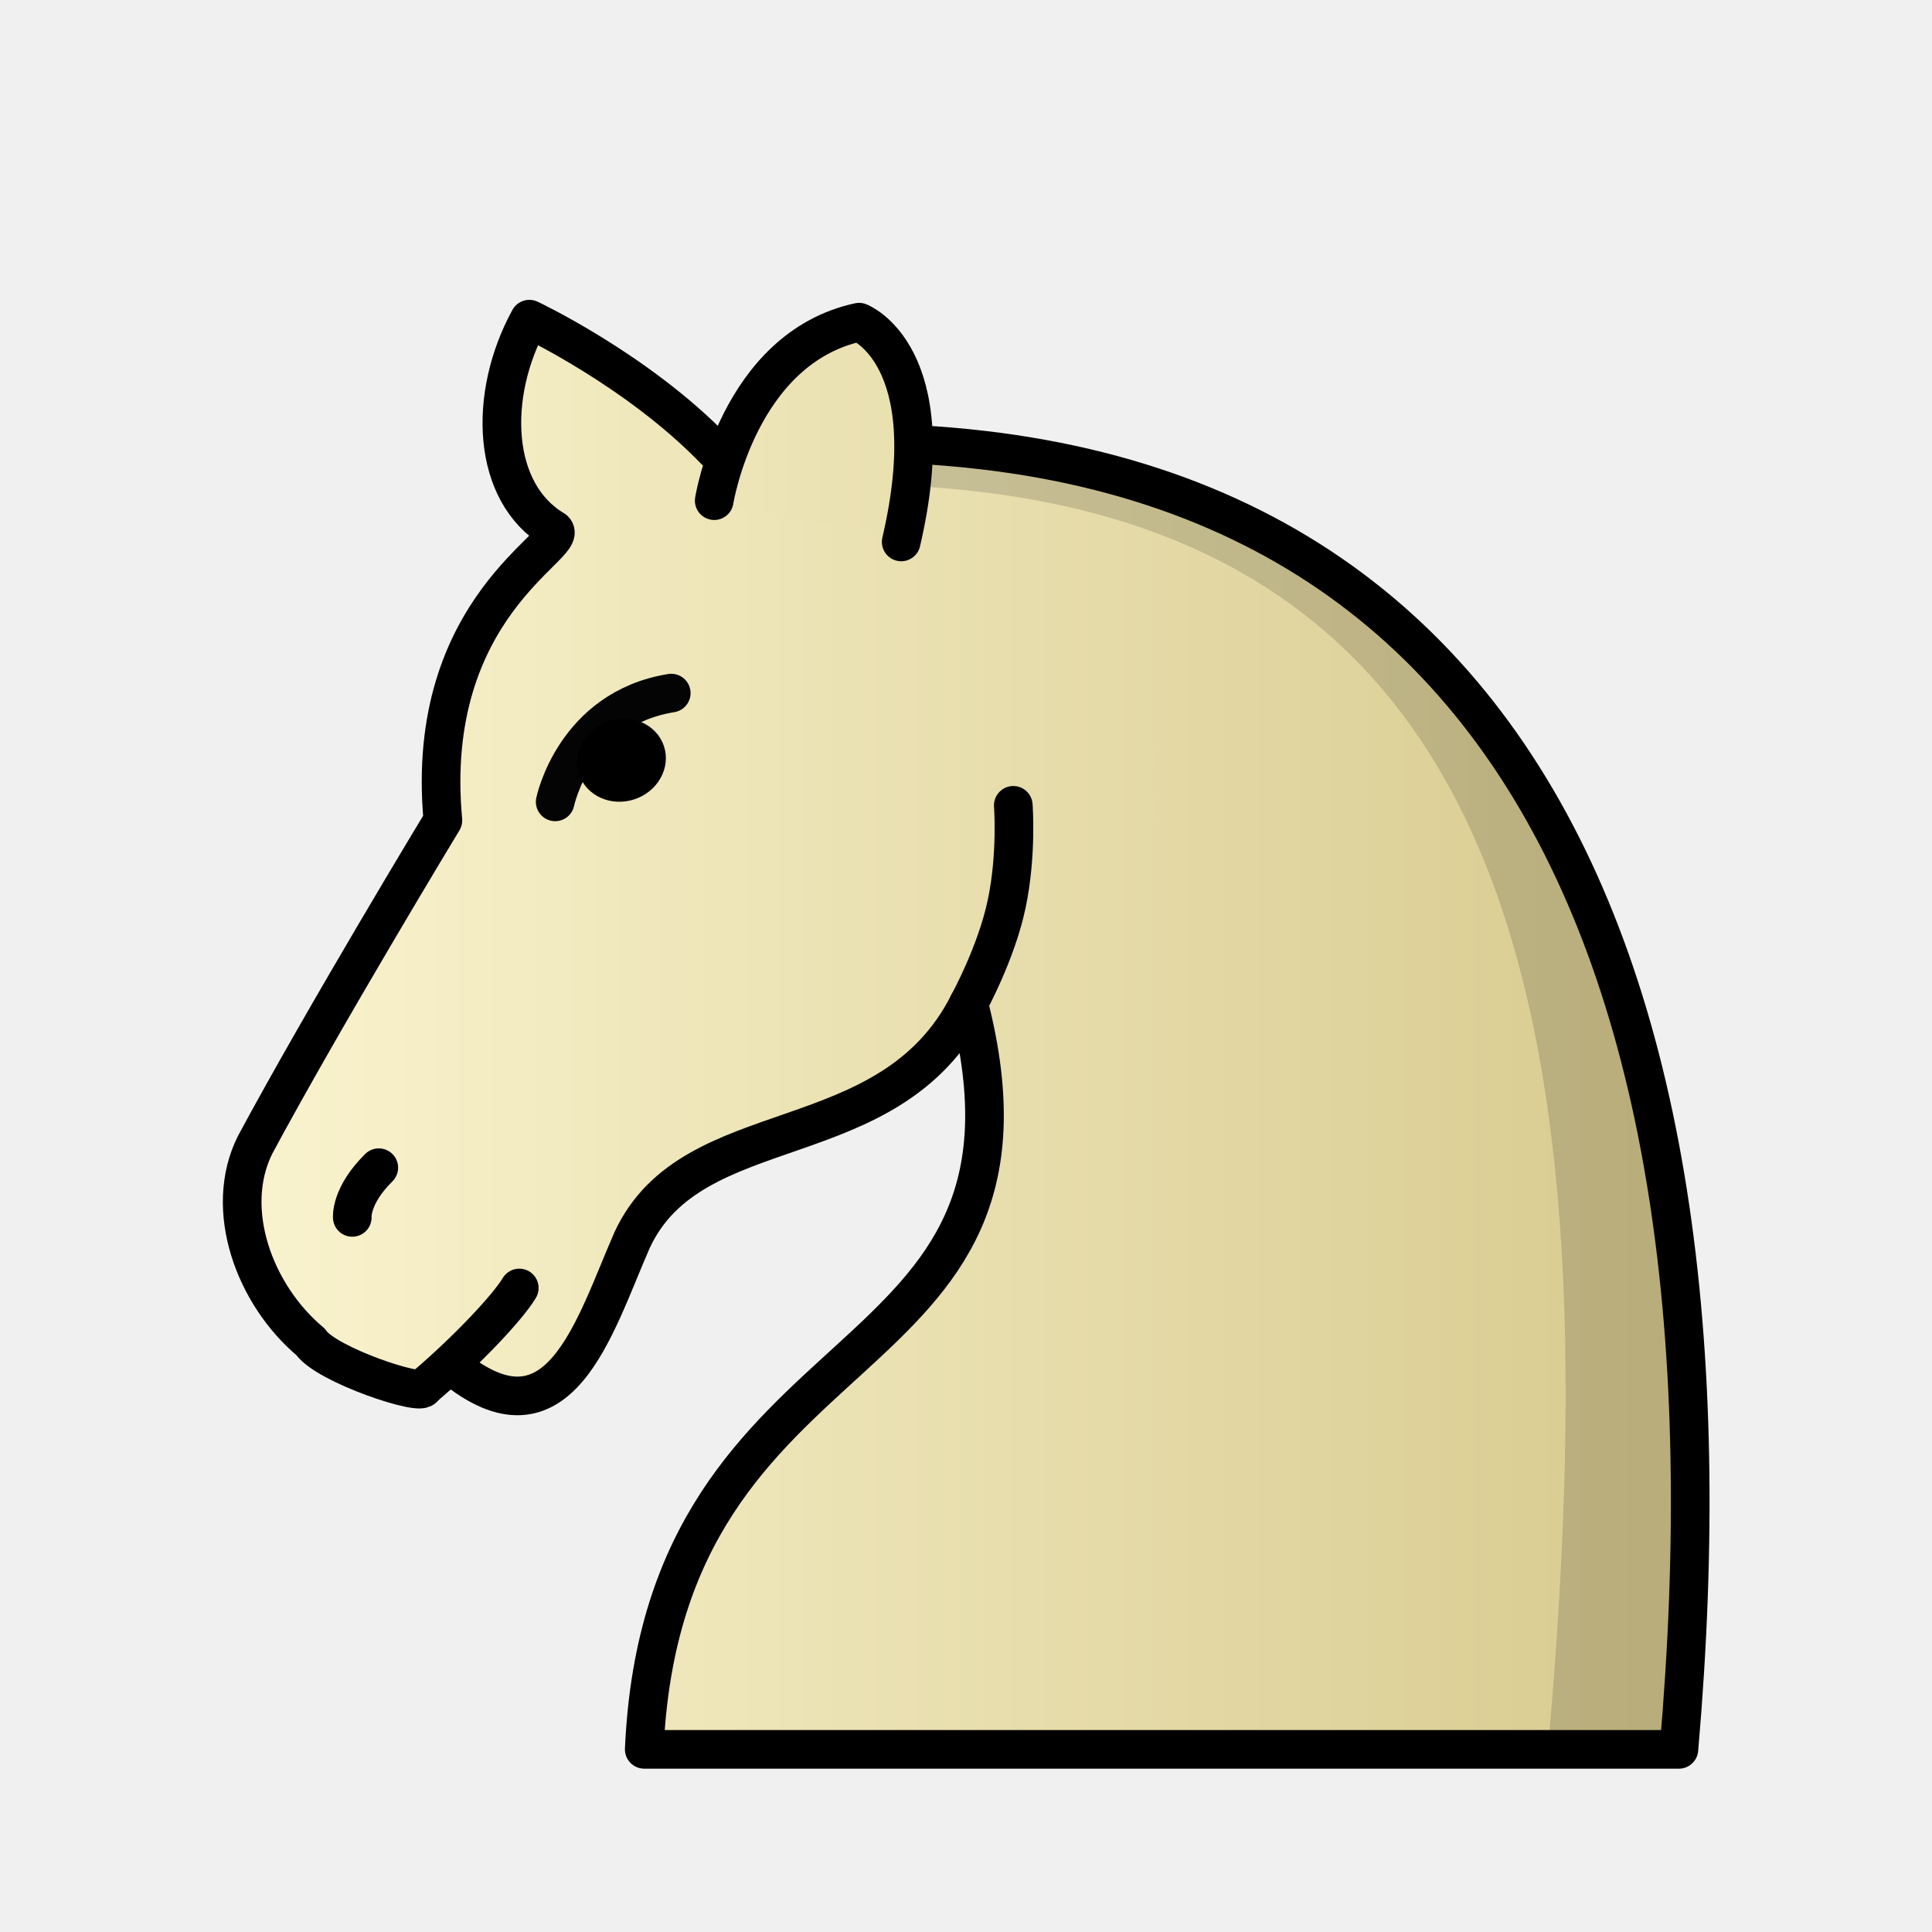
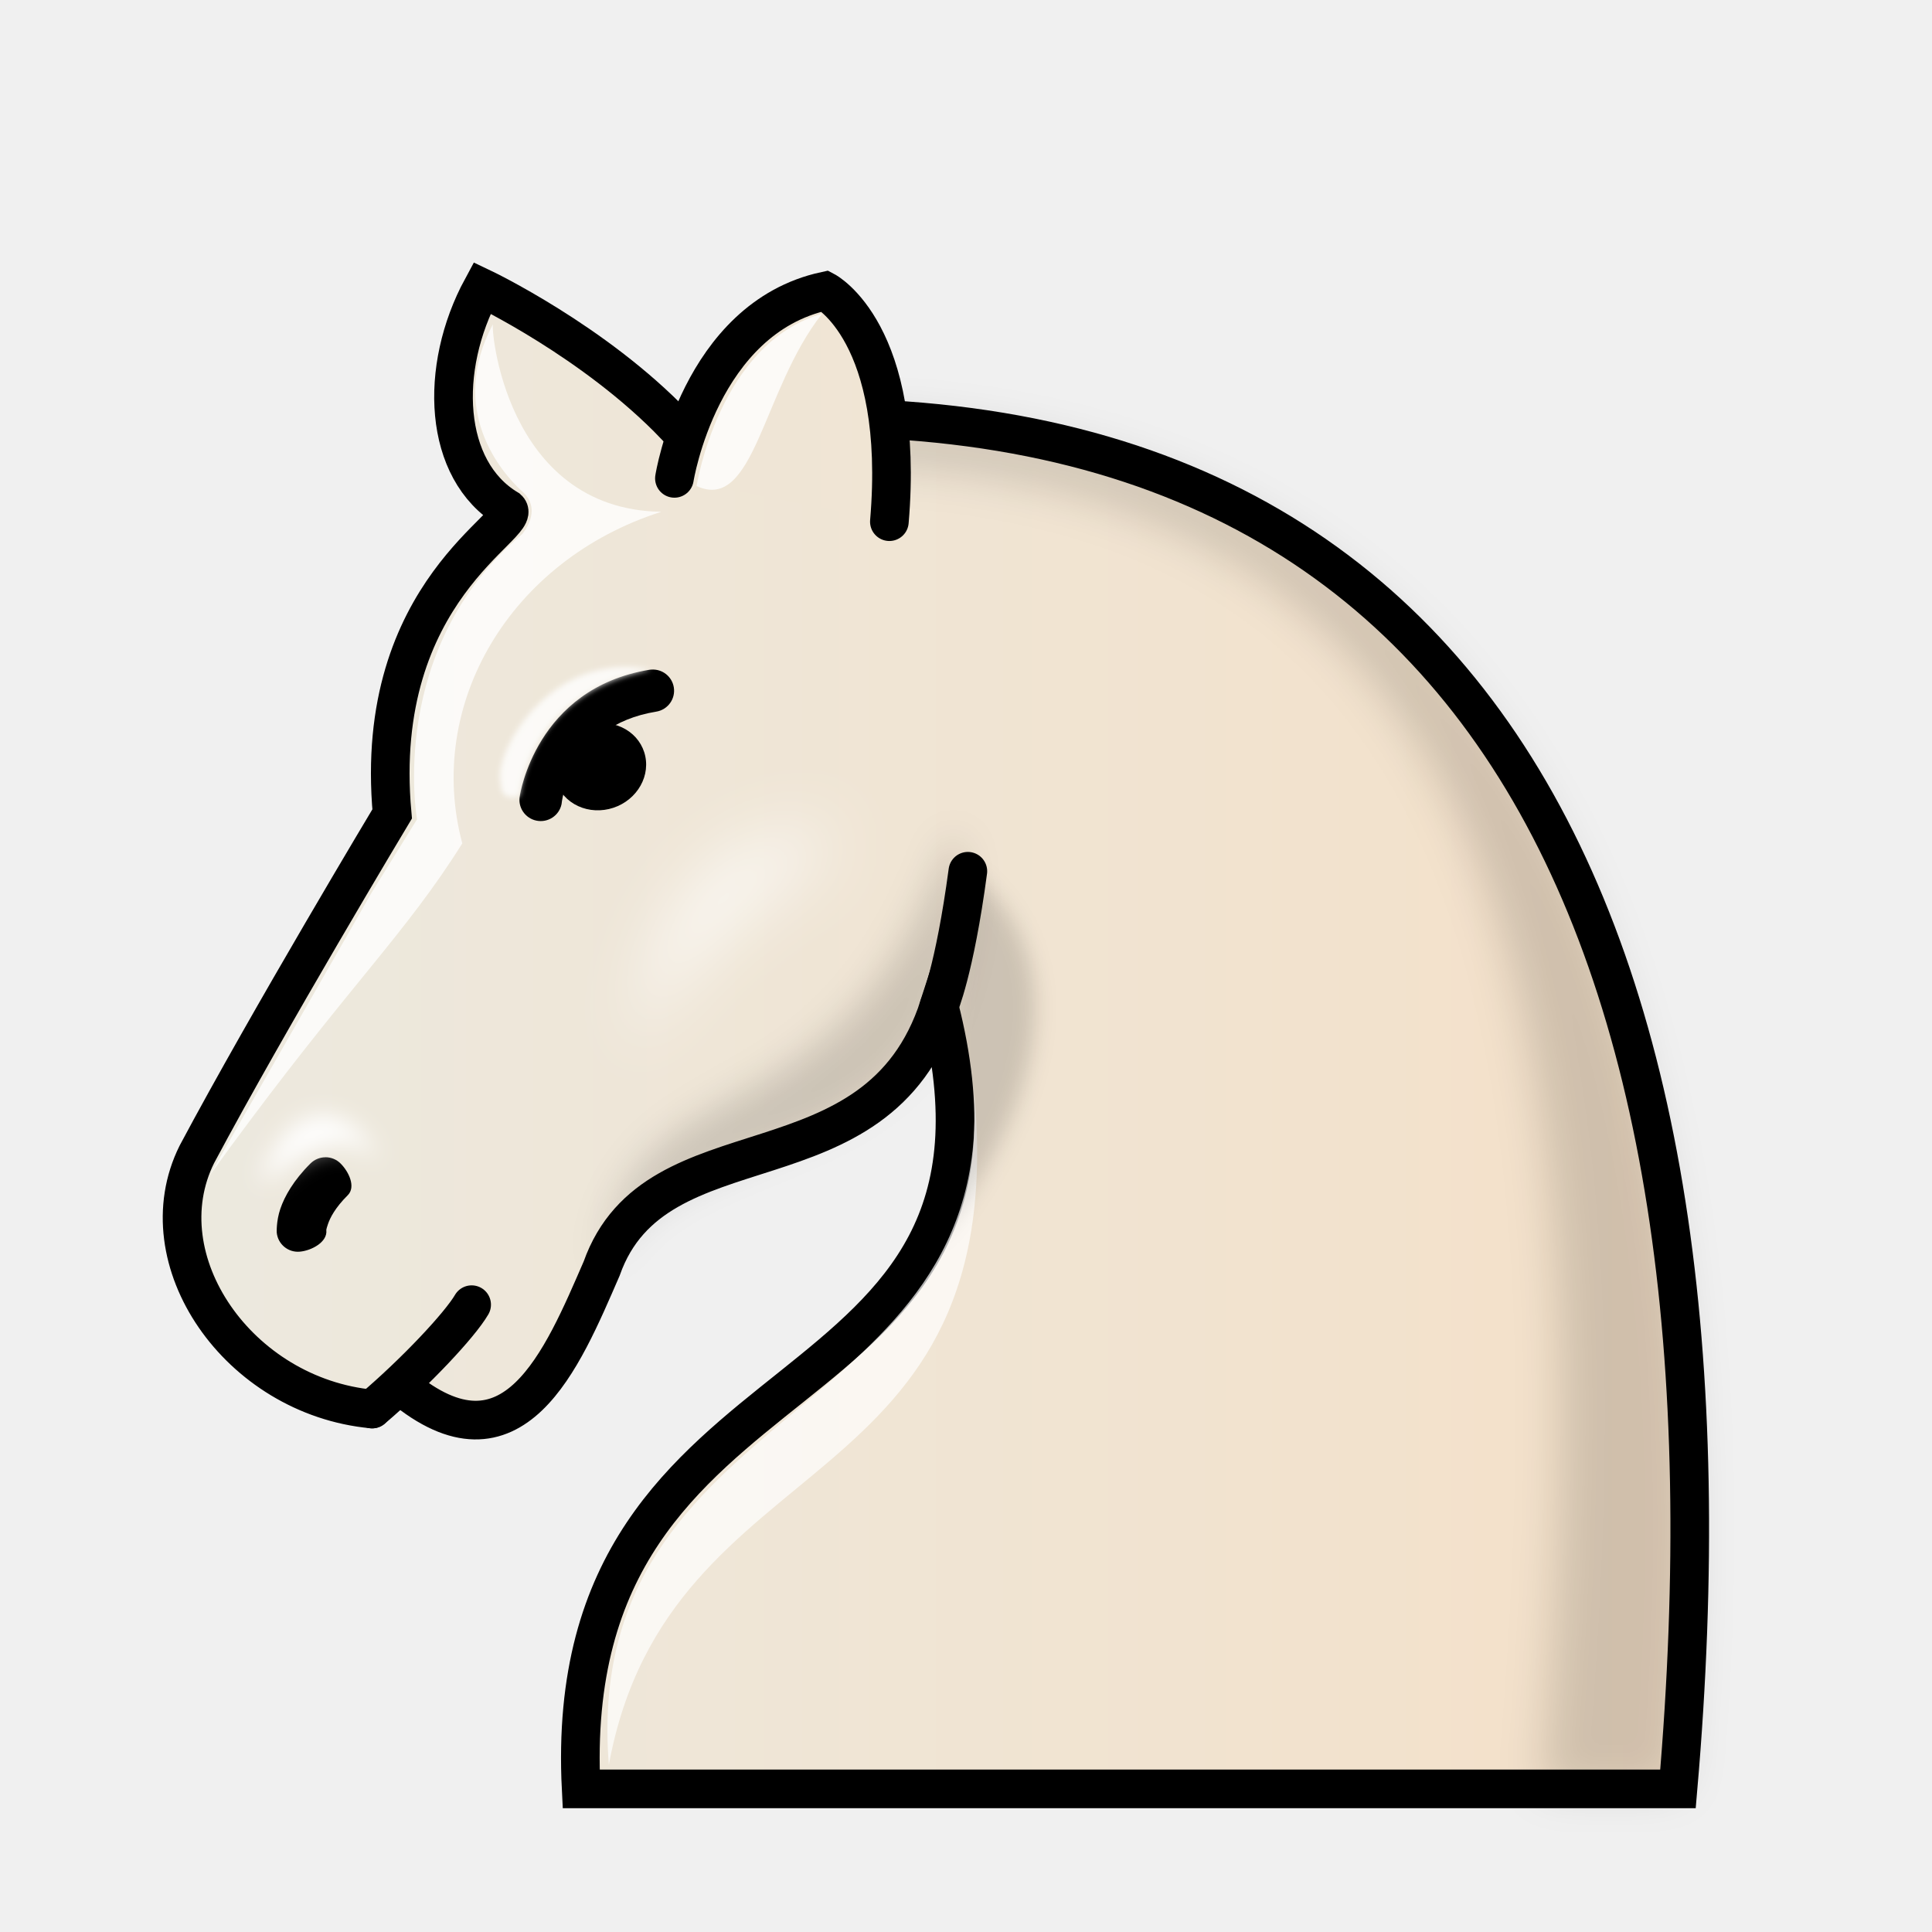
<svg xmlns="http://www.w3.org/2000/svg" xmlns:xlink="http://www.w3.org/1999/xlink" width="50mm" height="50mm" clip-rule="evenodd" fill-rule="evenodd" image-rendering="optimizeQuality" shape-rendering="geometricPrecision" text-rendering="geometricPrecision" version="1.1" viewBox="0 0 50 50">
  <defs>
-     <linearGradient id="linearGradient2467" x1="-115.84" x2="-78.433" y1="315.71" y2="315.71" gradientTransform="matrix(1.0617 0 0 1.0316 127.44 -298.92)" gradientUnits="userSpaceOnUse" xlink:href="#linearGradient2623" />
-     <linearGradient id="linearGradient2623">
-       <stop stop-color="#fbf5d1" offset="0" />
-       <stop stop-color="#d7ca8e" offset="1" />
+     <linearGradient id="linearGradient1643" x1="9.241" x2="40.761" y1="27.266" y2="27.266" gradientTransform="matrix(.98495 0 0 .98605 .37559 .64119)" gradientUnits="userSpaceOnUse">
+       <stop stop-color="#ece9df" offset="0" />
+       <stop stop-color="#f4e0c8" offset="1" />
    </linearGradient>
-     <linearGradient id="linearGradient2469" x1="-116.32" x2="-78.639" y1="299.9" y2="299.97" gradientTransform="matrix(1.0617 0 0 1.0316 127.44 -298.92)" gradientUnits="userSpaceOnUse" xlink:href="#linearGradient2623" />
+     <linearGradient id="linearGradient2766-9" x1="-736.5" x2="-696.5" y1="-367.96" y2="-367.96" gradientTransform="matrix(.99995 0 0 .99606 740.69 393.31)" gradientUnits="userSpaceOnUse" xlink:href="#linearGradient1643" />
+     <filter id="filter1572-7-1" x="-.064" y="-.038" width="1.128" height="1.077" color-interpolation-filters="sRGB">
+       <feGaussianBlur stdDeviation="0.57" />
+     </filter>
+     <linearGradient id="linearGradient2768-3" x1="-116.32" x2="-77.199" y1="299.9" y2="299.9" gradientTransform="matrix(1.1045 0 0 1.0827 130.81 -314.94)" gradientUnits="userSpaceOnUse" xlink:href="#linearGradient1643" />
+     <filter id="filter3022-9" x="-.165" y="-.294" width="1.331" height="1.588" color-interpolation-filters="sRGB">
+       <feGaussianBlur stdDeviation="0.211" />
+     </filter>
+     <filter id="filter1433-2-4-3" x="-.162" y="-.134" width="1.324" height="1.269" color-interpolation-filters="sRGB">
+       <feGaussianBlur stdDeviation="0.635" />
+     </filter>
+     <filter id="filter1676-3-7" x="-.011" y="-.013" width="1.022" height="1.026" color-interpolation-filters="sRGB">
+       <feGaussianBlur stdDeviation="0.018" />
+     </filter>
+     <filter id="filter1866-4-7" x="-.244" y="-.313" width="1.488" height="1.627" color-interpolation-filters="sRGB">
+       <feGaussianBlur stdDeviation="0.772" />
+     </filter>
+     <filter id="filter1605-5" x="-.239" y="-.07" width="1.479" height="1.139" color-interpolation-filters="sRGB">
+       <feGaussianBlur stdDeviation="0.279" />
+     </filter>
+     <filter id="filter1572-7-1-4-4-8" x="-.064" y="-.038" width="1.128" height="1.077" color-interpolation-filters="sRGB">
+       <feGaussianBlur stdDeviation="0.57" />
+     </filter>
+     <filter id="filter4257-2" x="-.234" y="-.417" width="1.469" height="1.834" color-interpolation-filters="sRGB">
+       <feGaussianBlur stdDeviation="0.299" />
+     </filter>
+     <filter id="filter1754-6-5" x="-.119" y="-.099" width="1.238" height="1.198" color-interpolation-filters="sRGB">
+       <feGaussianBlur stdDeviation="0.467" />
+     </filter>
+     <filter id="filter1676-3-7-2-3" x="-.045" y="-.052" width="1.089" height="1.104" color-interpolation-filters="sRGB">
+       <feGaussianBlur stdDeviation="0.073" />
+     </filter>
+     <filter id="filter1746-3-3" x="-.321" y="-.411" width="1.641" height="1.823" color-interpolation-filters="sRGB">
+       <feGaussianBlur stdDeviation="1.013" />
+     </filter>
+     <filter id="filter1758-7-8" x="-.239" y="-.07" width="1.479" height="1.139" color-interpolation-filters="sRGB">
+       <feGaussianBlur stdDeviation="0.279" />
+     </filter>
  </defs>
-   <g clip-rule="evenodd" fill-rule="evenodd" shape-rendering="geometricPrecision">
-     <path d="m11.697 35.351c2.775 2.293 3.678-1.014 4.66-3.254 1.568-3.396 6.666-2.077 8.712-6.129 2.586 10.029-7.894 7.997-8.396 19.305h26.777c1.839-21.06-4.808-35.655-24.951-33.623-2.003-2.074-4.799-3.39-4.799-3.39-1.086 1.986-0.973 4.494 0.641 5.452 0.422 0.382-3.39 1.98-2.879 7.519 0 0-3.069 5.066-4.859 8.396-0.837 1.671-0.015 3.89 1.436 5.102 0.396 0.596 2.924 1.428 2.924 1.176" fill="url(#linearGradient2467)" image-rendering="optimizeQuality" stroke="#000" stroke-dashoffset="1.852" stroke-linecap="round" stroke-linejoin="round" />
-     <path d="m14.368 20.752s0.494-2.41 3.004-2.815" fill="none" image-rendering="optimizeQuality" stroke="#040404" stroke-linecap="round" stroke-linejoin="round" />
-     <ellipse transform="matrix(.97477 -.2232 .20615 .97852 0 0)" cx="11.685" cy="22.771" rx="1.156" ry="1.067" image-rendering="optimizeQuality" stroke-width="1" style="paint-order:markers fill stroke" />
-     <g stroke="#000" stroke-linecap="round">
-       <g stroke-linejoin="round">
-         <path d="m9.117 31.506s-0.052-0.558 0.686-1.286" fill="#fff" image-rendering="optimizeQuality" />
-         <path d="m25.068 25.968s0.716-1.296 0.985-2.575c0.269-1.28 0.171-2.551 0.171-2.551" fill="none" image-rendering="optimizeQuality" />
-         <path d="m18.484 12.957s0.627-3.947 3.749-4.619c0 0 2.221 0.845 1.09 5.687" fill="url(#linearGradient2469)" image-rendering="optimizeQuality" style="paint-order:markers fill stroke" />
-       </g>
-       <path d="m13.439 33.333c-0.295 0.501-1.396 1.664-2.476 2.574" fill="none" image-rendering="optimizeQuality" />
-     </g>
-     <path d="m23.149 12.558c16.435 0.612 18.549 14.227 16.912 32.717h3.389c1.685-19.305-3.762-33.176-20.196-33.788z" image-rendering="optimizeQuality" opacity=".15" />
-   </g>
+   <path d="m10.393 35.883c2.887 2.407 4.157-0.702 5.178-3.053 1.398-3.953 7.128-1.826 8.733-6.795 2.831 11.085-9.864 8.393-9.264 20.261h28.386c1.913-22.103-5.002-37.421-25.957-35.288-2.083-2.176-4.992-3.558-4.992-3.558-1.129 2.085-1.012 4.716 0.667 5.722 0.439 0.401-3.527 2.078-2.995 7.892 0 0-3.192 5.317-5.055 8.812-1.357 2.732 1.074 6.264 4.536 6.589" fill="url(#linearGradient2766-9)" image-rendering="optimizeQuality" stroke="#000000" stroke-dashoffset="1.852" stroke-linecap="round" style="clip-rule:evenodd;fill-rule:evenodd;fill:url(#linearGradient2766-9);shape-rendering:geometricPrecision" />
+   <path d="m16.859 17.328c-0.018 9.96e-4 -0.035 3e-3 -0.053 6e-3 -2.943 0.479-3.352 3.258-3.352 3.258-0.06 0.296 0.132 0.585 0.429 0.646 0.298 0.061 0.589-0.13 0.65-0.427 0 0 0.172-2.023 2.451-2.394 0.3-0.049 0.503-0.331 0.454-0.63-0.046-0.279-0.297-0.477-0.579-0.458z" color="#000000" color-rendering="auto" dominant-baseline="auto" image-rendering="optimizeQuality" solid-color="#000000" stop-color="#000000" style="clip-rule:evenodd;fill-rule:evenodd;font-feature-settings:normal;font-variant-alternates:normal;font-variant-caps:normal;font-variant-east-asian:normal;font-variant-ligatures:normal;font-variant-numeric:normal;font-variant-position:normal;font-variation-settings:normal;inline-size:0;isolation:auto;mix-blend-mode:normal;shape-margin:0;shape-padding:0;shape-rendering:geometricPrecision;text-decoration-color:#000000;text-decoration-line:none;text-decoration-style:solid;text-indent:0;text-orientation:mixed;text-transform:none;white-space:normal" />
+   <path d="m16.7 19.572a1.117 1.204 69.395 0 1-0.943 1.366 1.117 1.204 69.395 0 1-1.401-0.825 1.117 1.204 69.395 0 1 0.943-1.366 1.117 1.204 69.395 0 1 1.401 0.825z" image-rendering="optimizeQuality" style="clip-rule:evenodd;fill-rule:evenodd;paint-order:markers fill stroke;shape-rendering:geometricPrecision" />
+   <path d="m8.419 29.95c-0.144 9.96e-4 -0.282 0.059-0.384 0.16-0.438 0.436-0.669 0.849-0.779 1.172-0.11 0.323-0.094 0.616-0.094 0.616 0.028 0.301 0.295 0.522 0.597 0.495 0.304-0.027 0.715-0.248 0.687-0.55 0 0-0.014-9.96e-4 0.041-0.162 0.055-0.161 0.183-0.421 0.513-0.749 0.215-0.214 0.028-0.609-0.188-0.823-0.104-0.104-0.246-0.161-0.393-0.16z" color="#000000" color-rendering="auto" dominant-baseline="auto" image-rendering="optimizeQuality" solid-color="#000000" stop-color="#000000" style="clip-rule:evenodd;fill-rule:evenodd;font-feature-settings:normal;font-variant-alternates:normal;font-variant-caps:normal;font-variant-east-asian:normal;font-variant-ligatures:normal;font-variant-numeric:normal;font-variant-position:normal;font-variation-settings:normal;inline-size:0;isolation:auto;mix-blend-mode:normal;shape-margin:0;shape-padding:0;shape-rendering:geometricPrecision;text-decoration-color:#000000;text-decoration-line:none;text-decoration-style:solid;text-indent:0;text-orientation:mixed;text-transform:none;white-space:normal" />
+   <path transform="matrix(.99995 0 0 .99606 740.69 393.31)" d="m-718.42-382.86c17.099 0.645 19.298 14.991 17.595 34.473h3.526c1.753-20.341-3.914-34.957-21.011-35.602z" filter="url(#filter1572-7-1)" image-rendering="optimizeQuality" opacity=".25" style="clip-rule:evenodd;fill-rule:evenodd;filter:url(#filter1572-7-1-4-4-8);opacity:.15;shape-rendering:geometricPrecision" />
+   <path d="m17.454 12.38s0.652-4.143 3.9-4.848c0 0 2.079 1.085 1.663 5.969" fill="url(#linearGradient2768-3)" image-rendering="optimizeQuality" stroke="#000000" stroke-linecap="round" style="clip-rule:evenodd;fill-rule:evenodd;fill:url(#linearGradient2768-3);paint-order:markers fill stroke;shape-rendering:geometricPrecision" />
+   <path d="m12.206 33.765c-0.306 0.526-1.452 1.747-2.575 2.701" fill="none" image-rendering="optimizeQuality" stroke="#000000" stroke-linecap="round" style="clip-rule:evenodd;fill-rule:evenodd;shape-rendering:geometricPrecision" />
+   <path d="m5.427 30.42 4.194-7.324 1.172-1.892s-0.797-4.415 2.719-7.381c-5e-4 9.96e-4 0.555-0.614 3e-3 -1.106-0.552-0.492-1.936-2.129-0.753-4.336-0.077-0.022 0.274 4.806 4.353 4.864-3.919 1.249-6.111 4.989-5.151 8.582-0.736 1.173-1.458 2.08-2.374 3.208-0.82 1.009-1.796 2.195-3.078 3.907-0.34 0.454-0.701 0.944-1.086 1.478z" style="clip-rule:evenodd;fill-rule:evenodd;fill:#ffffff;image-rendering:optimizeQuality;mix-blend-mode:normal;opacity:.8;shape-rendering:geometricPrecision" />
+   <path d="m15.757 45.676c-0.744-9.435 10.084-8.795 9.438-17.61 1.103 10.971-7.883 9.129-9.438 17.61z" style="clip-rule:evenodd;fill-rule:evenodd;fill:#ffffff;image-rendering:optimizeQuality;opacity:.7;shape-rendering:geometricPrecision" />
+   <path transform="matrix(.99995 0 0 .99606 740.69 393.31)" d="m-733.97-364.25c-0.015 0.573 1.587-1.887 3.061-0.439-0.598-1.429-2.218-1.902-3.061 0.439z" filter="url(#filter3022-9)" style="clip-rule:evenodd;fill-rule:evenodd;fill:#ffffff;filter:url(#filter4257-2);image-rendering:optimizeQuality;shape-rendering:geometricPrecision" />
+   <path d="m18.027 12.578s0.58-3.7 3.249-4.459c-1.554 1.971-1.745 5.154-3.249 4.459z" style="clip-rule:evenodd;fill-rule:evenodd;fill:#ffffff;image-rendering:optimizeQuality;opacity:.8;shape-rendering:geometricPrecision" />
+   <path transform="matrix(.99995 0 0 .99606 740.69 393.31)" d="m-716.03-369.64c0.405-1.184 0.326-3.052-0.031-3.612-2.959 8.671-8.245 5.492-9.101 11.347 1.639-3.708 7.813-2.42 9.132-7.734z" filter="url(#filter1433-2-4-3)" opacity=".25" style="clip-rule:evenodd;fill-rule:evenodd;filter:url(#filter1754-6-5);image-rendering:optimizeQuality;opacity:.15;shape-rendering:geometricPrecision" />
+   <path transform="matrix(.99995 0 0 .99606 740.69 393.31)" d="m-723.87-377.47c-3.217 0.615-3.405 3.277-3.405 3.277s-0.499 0.211-0.49-0.328c-0.231-0.688 1.215-3.475 3.896-2.949z" filter="url(#filter1676-3-7)" opacity=".2" style="clip-rule:evenodd;fill-rule:evenodd;fill:#ffffff;filter:url(#filter1676-3-7-2-3);image-rendering:optimizeQuality;opacity:.8;shape-rendering:geometricPrecision" />
+   <path transform="matrix(.76507 0 0 .92137 575.69 349.88)" d="m-723.63-356.13c-6.532-0.827-7.581 5.84-7.581 5.84 1.11-2.065 4.294-4.784 7.581-5.84z" fill="#ffffff" filter="url(#filter1866-4-7)" style="clip-rule:evenodd;fill-rule:evenodd;filter:url(#filter1746-3-3);image-rendering:optimizeQuality;shape-rendering:geometricPrecision" />
+   <path d="m24.304 26.035s0.399-0.909 0.744-3.487" clip-rule="evenodd" fill="none" fill-rule="evenodd" image-rendering="optimizeQuality" shape-rendering="geometricPrecision" stroke="#000000" stroke-linecap="round" stroke-linejoin="round" />
+   <path d="m23.987 32.169c0.364-0.026 5.37-6.215 1.061-9.621l-0.51 4.557c0.107 1.682 0.437 3.359-0.551 5.064z" filter="url(#filter1605-5)" opacity=".15" style="clip-rule:evenodd;fill-rule:evenodd;filter:url(#filter1758-7-8);image-rendering:optimizeQuality;opacity:.15;shape-rendering:geometricPrecision" />
</svg>
